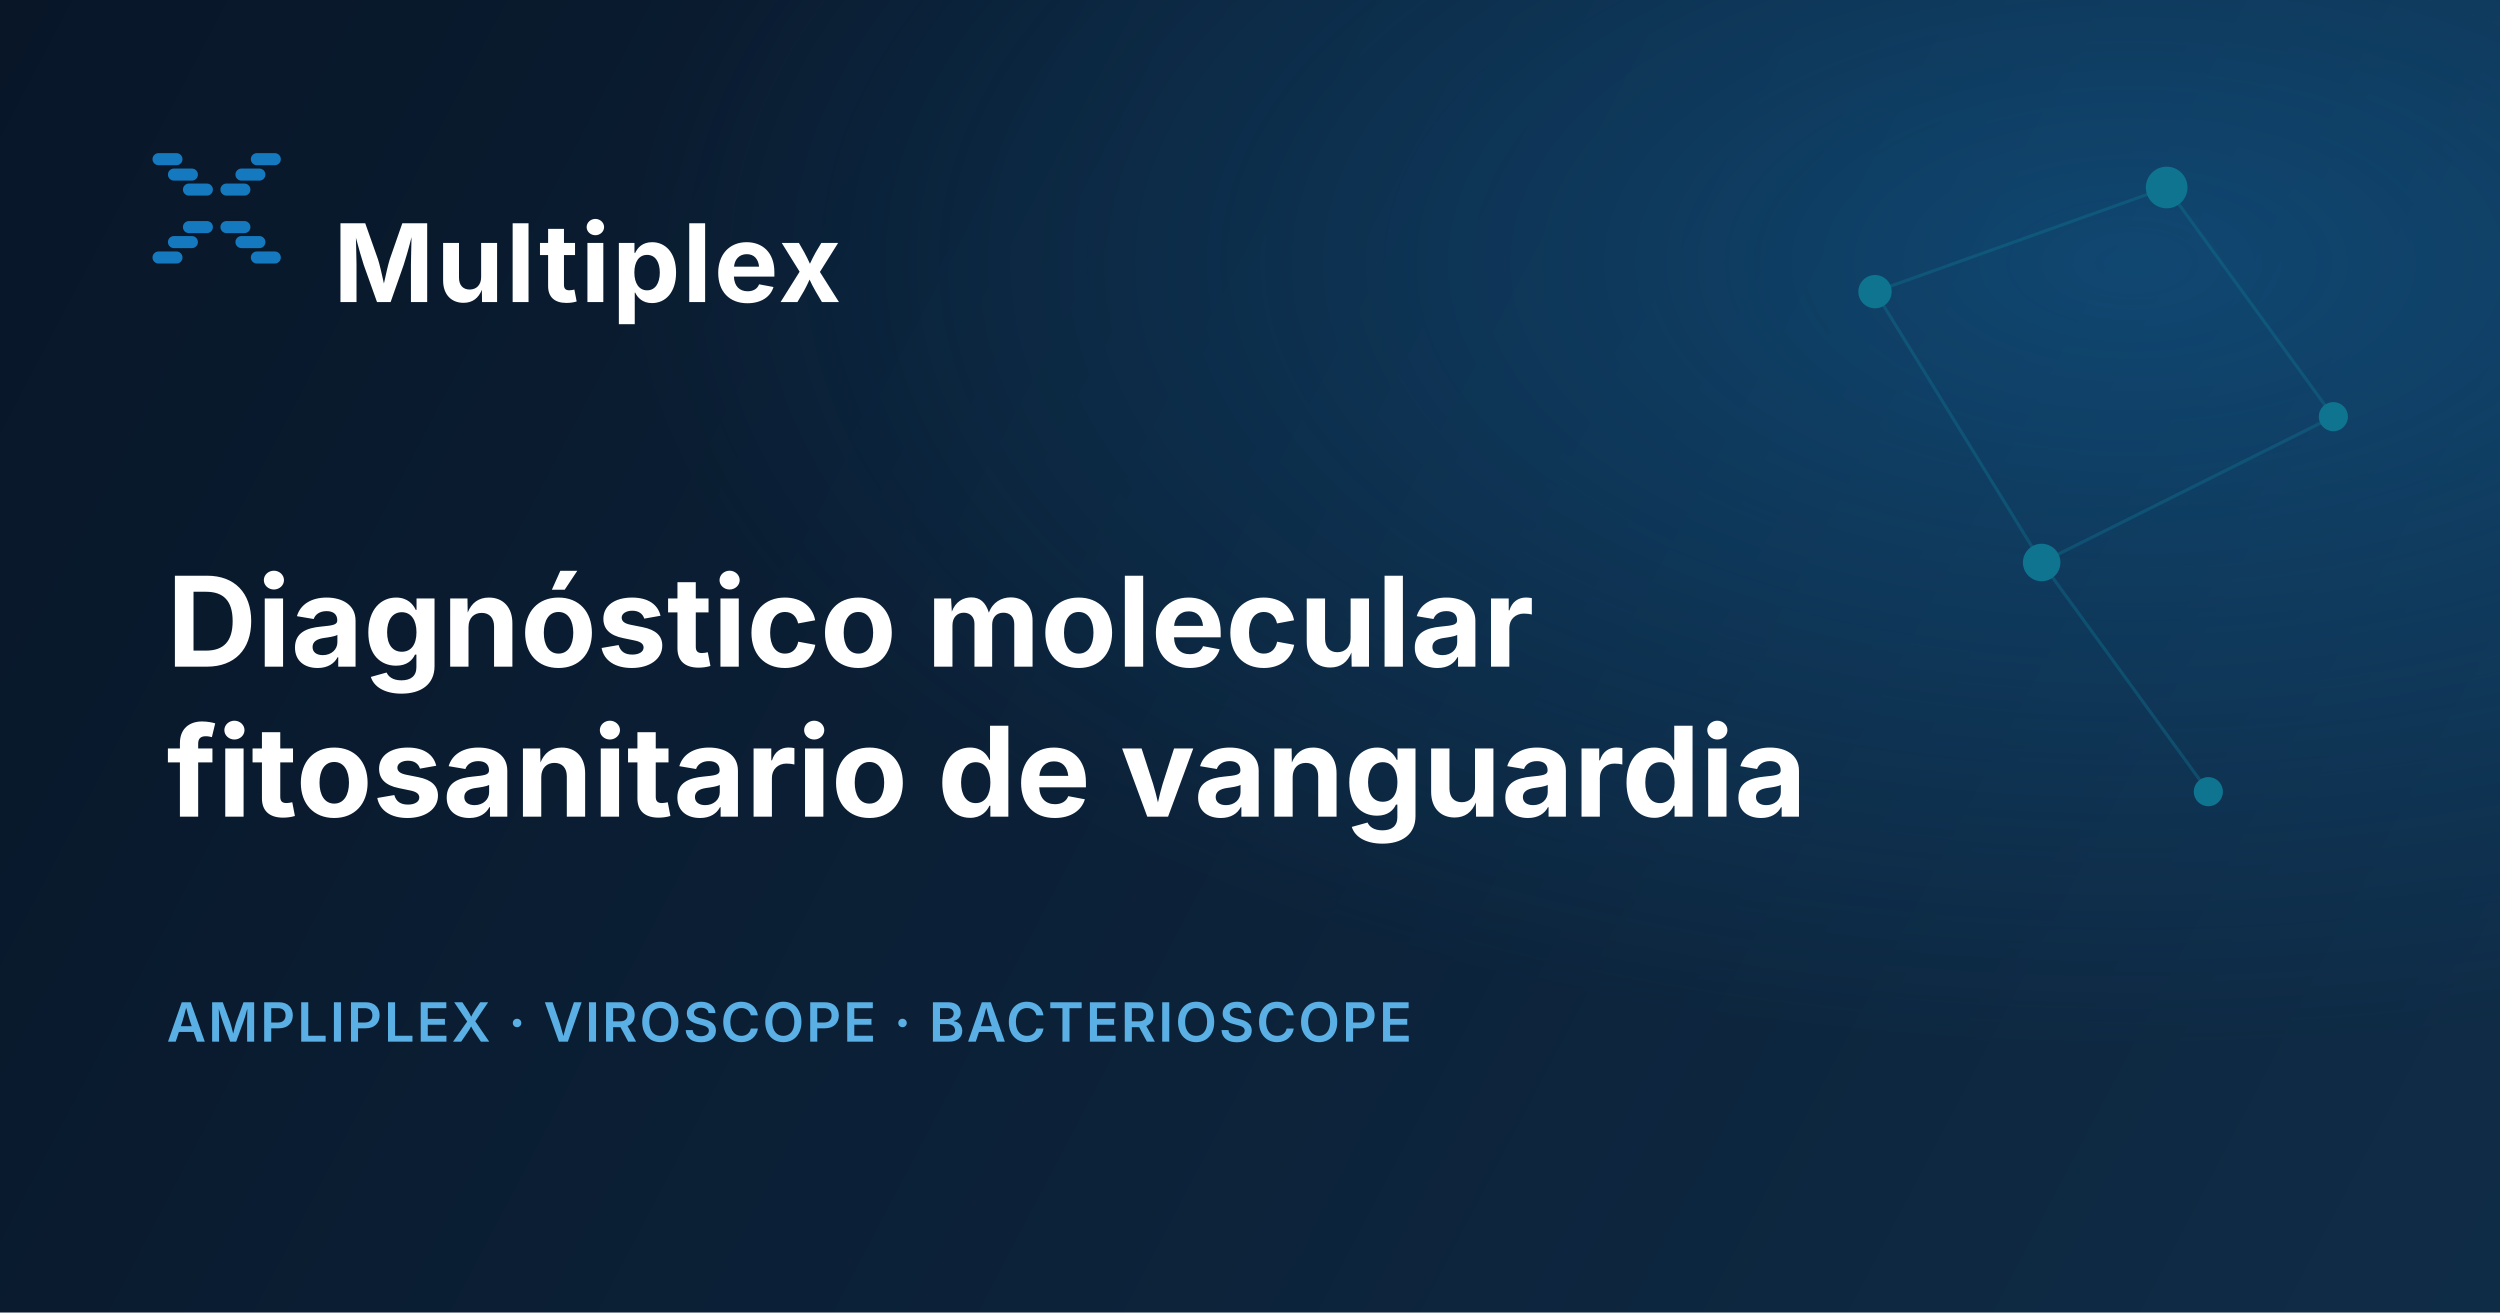
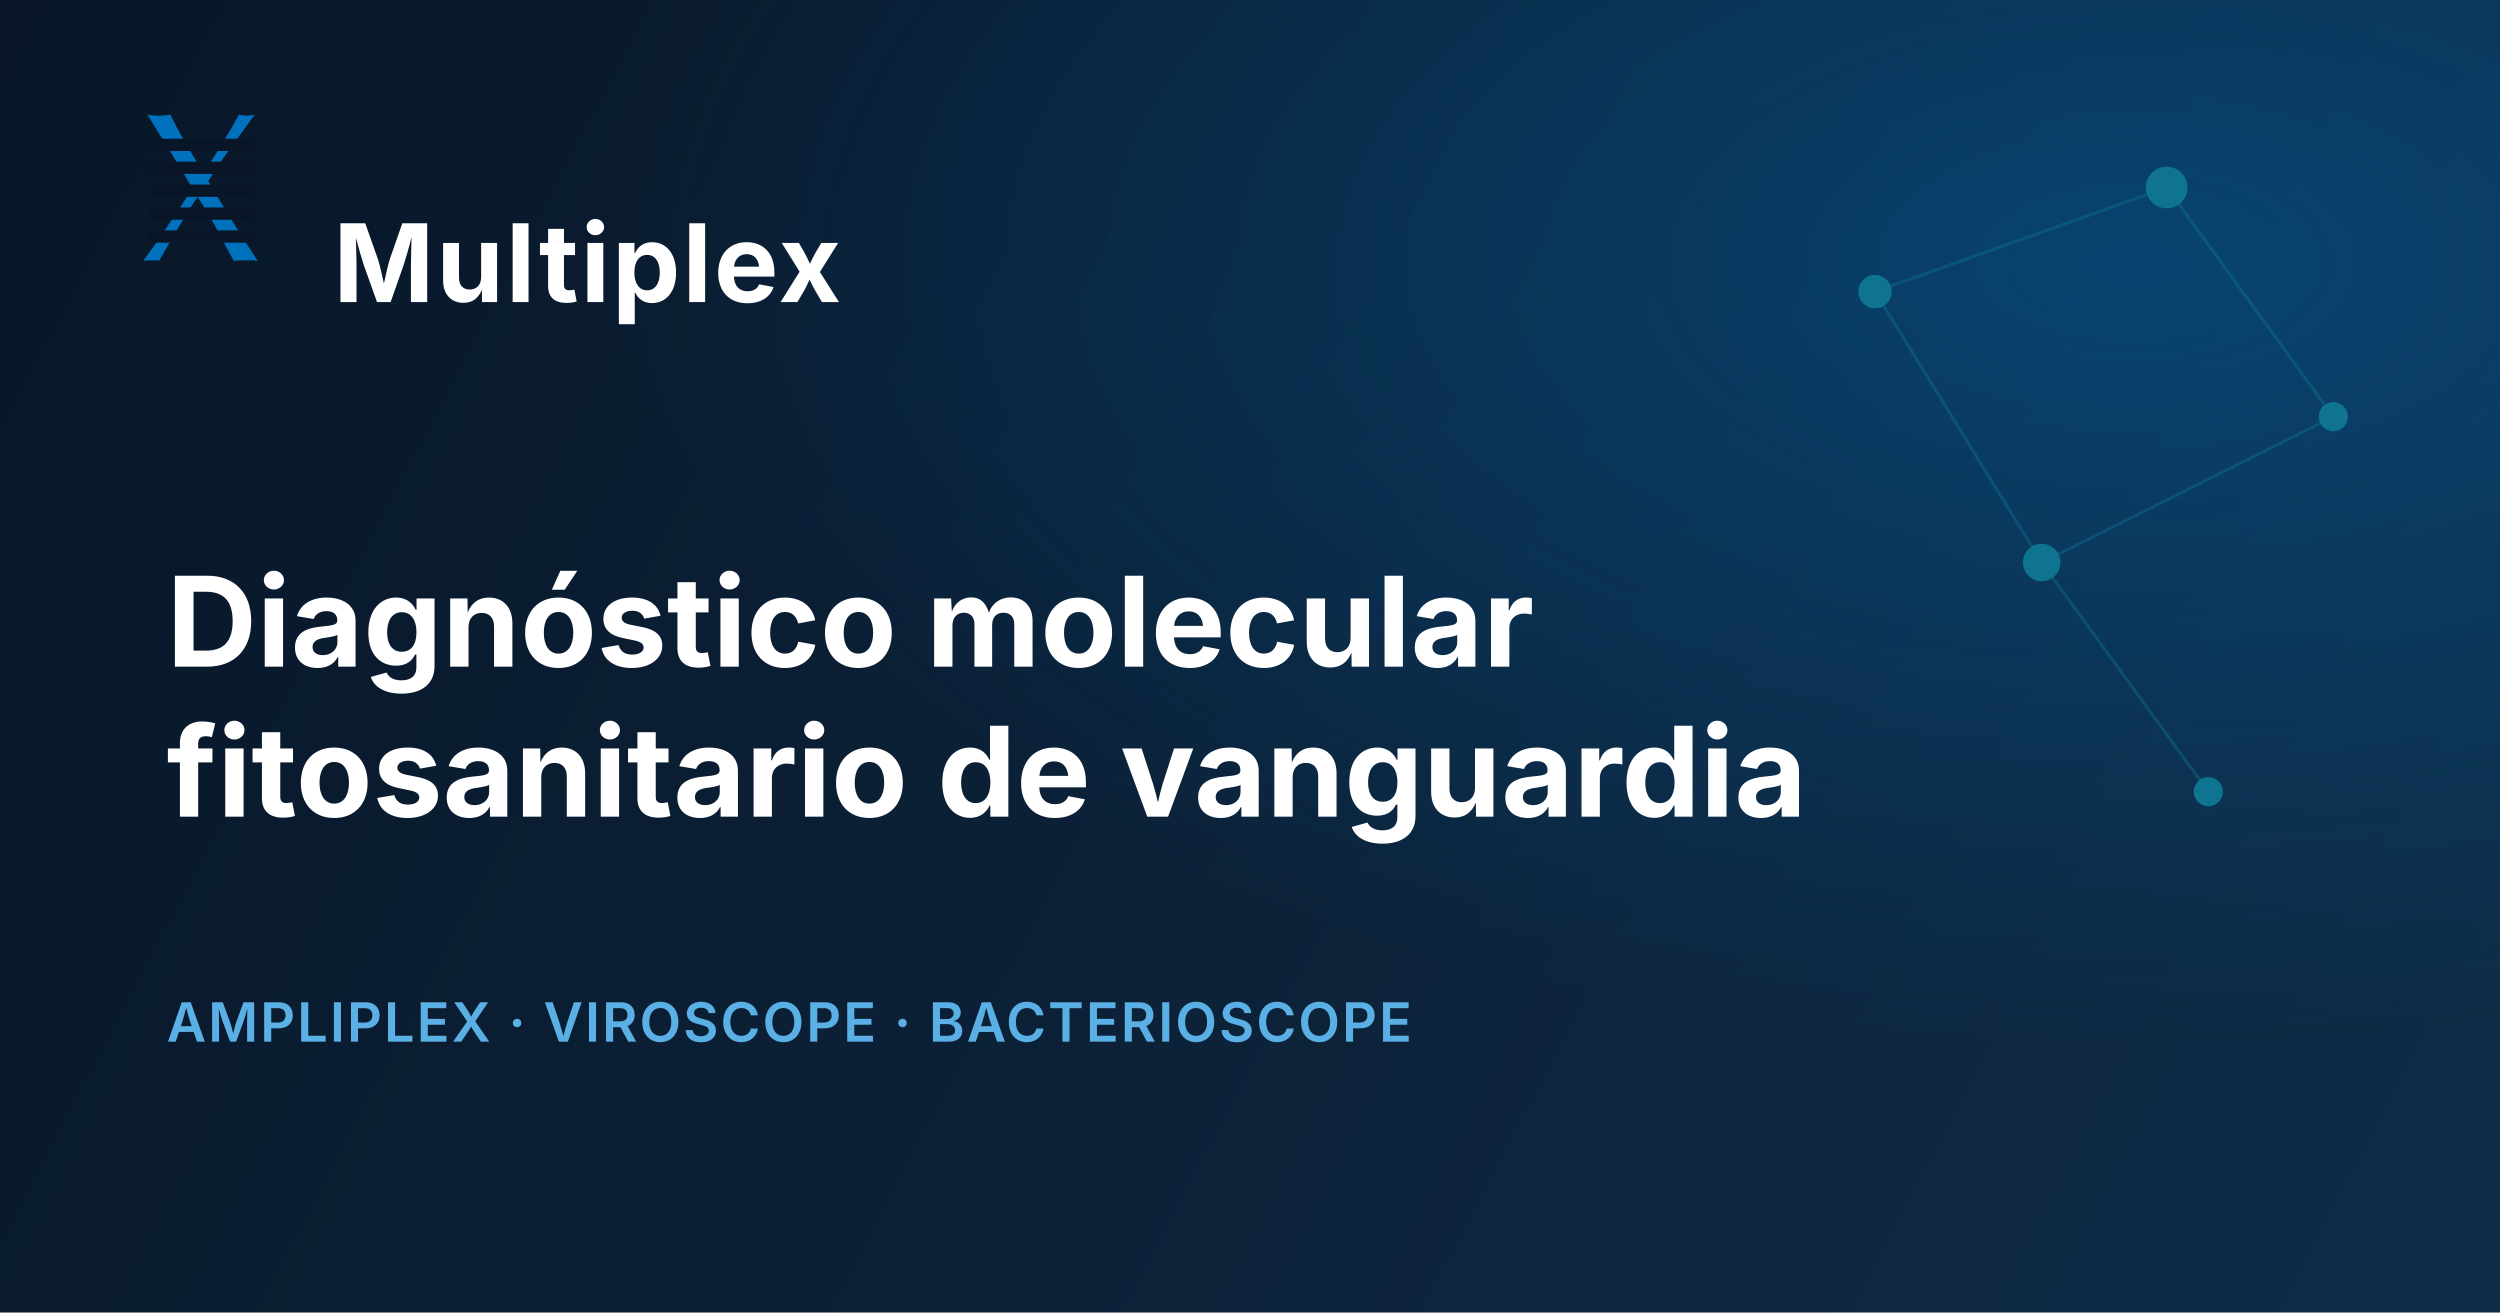
<svg xmlns="http://www.w3.org/2000/svg" viewBox="0 0 1200 630" width="1200" height="630">
  <defs>
    <linearGradient id="bg" x1="0" y1="0" x2="1200" y2="630" gradientUnits="userSpaceOnUse">
      <stop stop-color="#081628" />
      <stop offset="1" stop-color="#0f2c47" />
    </linearGradient>
    <linearGradient id="accent" x1="80" y1="80" x2="360" y2="360" gradientUnits="userSpaceOnUse">
-       <stop stop-color="#1479BE" />
+       <stop stop-color="#0071BC" />
      <stop offset="1" stop-color="#0E7490" />
    </linearGradient>
    <radialGradient id="glow" cx="0.85" cy="0.2" r="0.6">
-       <stop stop-color="#1479BE" stop-opacity="0.4" />
-       <stop offset="1" stop-color="#1479BE" stop-opacity="0" />
+       <stop stop-color="#0071BC" stop-opacity="0.4" />
+       <stop offset="1" stop-color="#0071BC" stop-opacity="0" />
    </radialGradient>
  </defs>
  <rect width="1200" height="630" fill="url(#bg)" />
  <rect width="1200" height="630" fill="url(#glow)" />
  <g stroke="url(#accent)" stroke-width="1.5" opacity="0.4">
    <line x1="900" y1="140" x2="1040" y2="90" />
    <line x1="1040" y1="90" x2="1120" y2="200" />
    <line x1="900" y1="140" x2="980" y2="270" />
    <line x1="980" y1="270" x2="1120" y2="200" />
    <line x1="980" y1="270" x2="1060" y2="380" />
  </g>
  <g fill="url(#accent)">
    <circle cx="900" cy="140" r="8" />
    <circle cx="1040" cy="90" r="10" />
    <circle cx="1120" cy="200" r="7" />
    <circle cx="980" cy="270" r="9" />
    <circle cx="1060" cy="380" r="7" />
  </g>
-   <g transform="translate(64,60) scale(2.0)" fill="url(#accent)">
-     <rect x="20.9" y="14.05" width="7.2" height="2.9" rx="1.45" />
-     <rect x="24.5" y="10.45" width="7.2" height="2.9" rx="1.45" />
-     <rect x="28.2" y="6.75" width="7.2" height="2.9" rx="1.45" />
-     <rect x="11.9" y="14.05" width="7.2" height="2.9" rx="1.45" />
-     <rect x="8.3" y="10.45" width="7.2" height="2.9" rx="1.45" />
-     <rect x="4.6" y="6.75" width="7.2" height="2.9" rx="1.45" />
-     <rect x="20.9" y="23.05" width="7.2" height="2.9" rx="1.45" />
-     <rect x="24.5" y="26.65" width="7.2" height="2.9" rx="1.45" />
-     <rect x="28.2" y="30.35" width="7.2" height="2.9" rx="1.45" />
-     <rect x="11.9" y="23.05" width="7.2" height="2.9" rx="1.45" />
-     <rect x="8.3" y="26.65" width="7.2" height="2.9" rx="1.45" />
-     <rect x="4.6" y="30.35" width="7.2" height="2.9" rx="1.45" />
+   <g transform="translate(64,50) scale(1.3)" fill="url(#accent)">
+     <path d="M 25.84 25.398 C 28.246 21.84 30.488 18.375 32.551 14.996 C 34.621 11.621 36.762 7.914 38.969 3.883 C 40.113 4.141 41.082 4.266 41.863 4.266 C 42.652 4.266 43.621 4.141 44.773 3.883 C 41.785 8.02 38.848 12.078 35.969 16.059 C 33.094 20.039 30.324 24.148 27.656 28.387 C 30.629 33.465 33.621 38.445 36.629 43.316 C 39.645 48.191 42.727 53.035 45.879 57.848 C 45.141 57.742 44.402 57.691 43.664 57.691 C 42.93 57.691 42.203 57.691 41.477 57.691 C 40.738 57.691 40.004 57.691 39.277 57.691 C 38.543 57.742 37.812 57.742 37.074 57.848 C 34.98 54.031 32.895 50.148 30.824 46.195 C 28.766 42.234 26.395 38.266 23.715 34.281 C 21.043 38.266 18.559 42.234 16.25 46.195 C 13.949 50.148 11.703 54.031 9.508 57.848 C 8.984 57.742 8.469 57.691 7.969 57.691 C 7.477 57.691 7.02 57.691 6.598 57.691 C 6.176 57.691 5.715 57.691 5.215 57.691 C 4.723 57.691 4.215 57.742 3.691 57.848 C 6.832 53.504 9.895 49.109 12.879 44.656 C 15.867 40.203 18.852 35.676 21.836 31.066 C 19.105 26.457 16.367 21.93 13.617 17.473 C 10.879 13.023 8.066 8.492 5.184 3.883 C 5.91 3.988 6.613 4.078 7.293 4.16 C 7.977 4.234 8.684 4.266 9.414 4.266 C 10.156 4.266 10.863 4.234 11.539 4.16 C 12.227 4.078 12.934 3.988 13.664 3.883 C 15.387 7.391 17.242 10.863 19.234 14.289 C 21.227 17.715 23.426 21.422 25.84 25.398 Z" />
+     <g transform="matrix(0.985083, 0, 0, 0.985083, 0.1808, 0)">
+       <line x1="5.749" y1="15.255" x2="45.181" y2="15.255" stroke="#081628" stroke-width="4.6" />
+       <line x1="5.027" y1="23.844" x2="45.898" y2="23.844" stroke="#081628" stroke-width="4.6" />
+       <line x1="5.749" y1="32.429" x2="45.181" y2="32.429" stroke="#081628" stroke-width="4.6" />
+       <line x1="5.749" y1="41.018" x2="45.181" y2="41.018" stroke="#081628" stroke-width="4.6" />
+       <line x1="5.757" y1="49.603" x2="45.189" y2="49.603" stroke="#081628" stroke-width="4.6" />
+     </g>
  </g>
  <text x="160" y="145" fill="#ffffff" font-family="Sora, Inter, system-ui, sans-serif" font-size="52" font-weight="700" letter-spacing="1" style="text-transform:uppercase">Multiplex</text>
  <text x="80" y="320" fill="#ffffff" font-family="Sora, Inter, system-ui, sans-serif" font-size="60" font-weight="700">Diagnóstico molecular</text>
  <text x="80" y="392" fill="#ffffff" font-family="Sora, Inter, system-ui, sans-serif" font-size="60" font-weight="700">fitosanitario de vanguardia</text>
  <text x="80" y="500" fill="#5AB0E4" font-family="Inter, system-ui, sans-serif" font-size="26" font-weight="600" letter-spacing="1">AMPLIPLEX · VIROSCOPE · BACTERIOSCOPE</text>
</svg>
